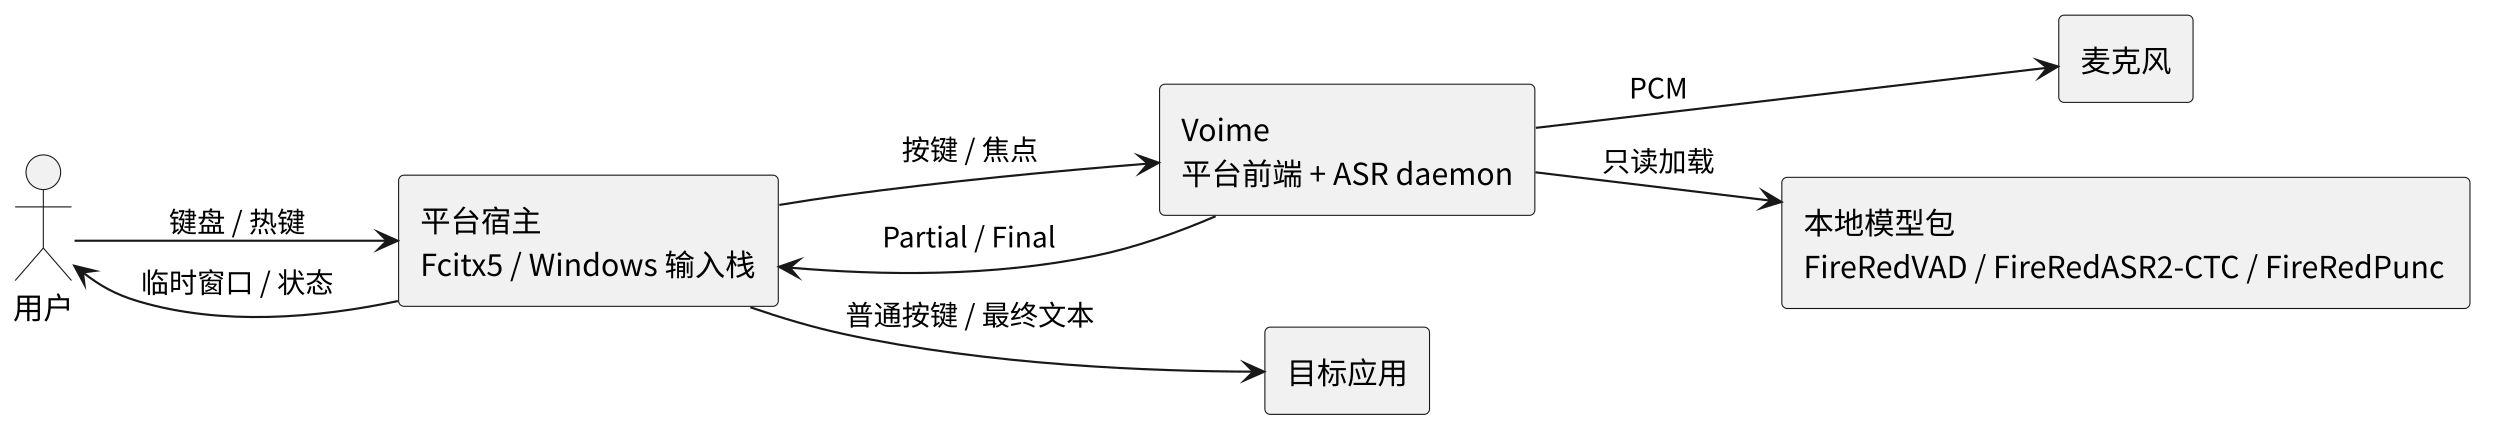
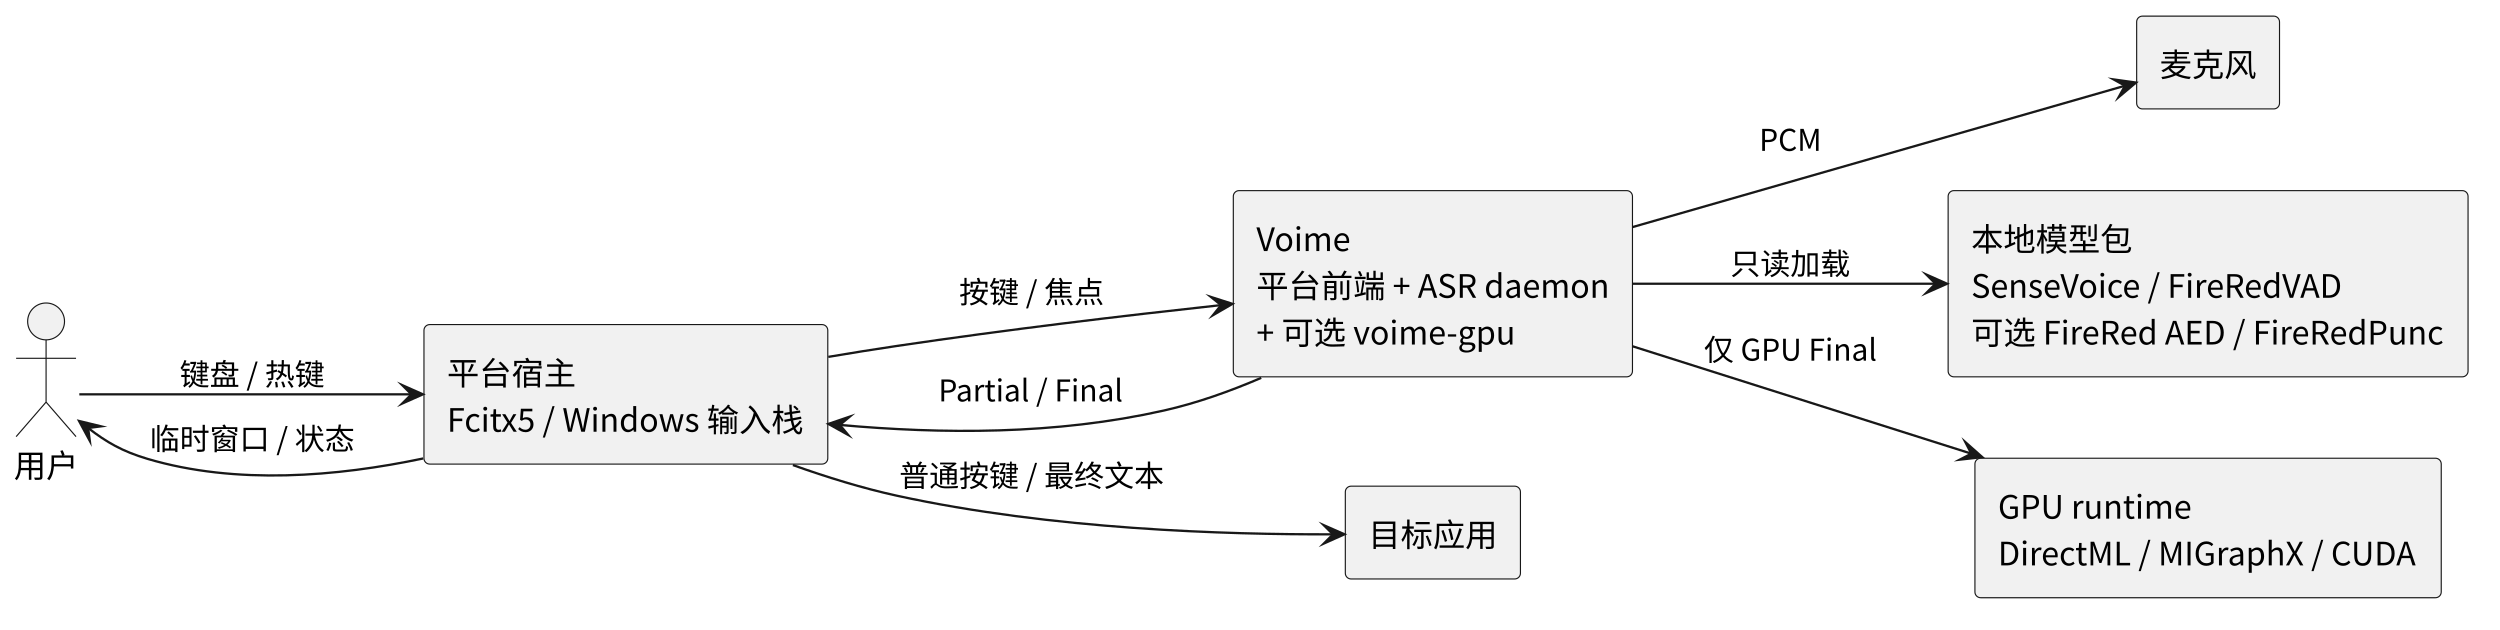
- <svg xmlns="http://www.w3.org/2000/svg" version="1.1" data-diagram-type="DESCRIPTION" style="width:1154px;height:205px;background:#FFFFFF;" width="1154px" height="205px" viewBox="0 0 1154 205" zoomAndPan="magnify" preserveAspectRatio="none" contentStyleType="text/css">
+ <svg xmlns="http://www.w3.org/2000/svg" version="1.1" data-diagram-type="DESCRIPTION" style="width:1085px;height:273px;background:#FFFFFF;" width="1085px" height="273px" viewBox="0 0 1085 273" zoomAndPan="magnify" preserveAspectRatio="none" contentStyleType="text/css">
  <defs />
  <g font-family="sans-serif" lengthAdjust="spacing">
    <g class="entity" data-qualified-name="User" id="ent0001" data-source-line="6">
-       <ellipse cx="20" cy="79.5" rx="8" ry="8" fill="#F1F1F1" style="stroke:#181818;stroke-width:0.5;" />
-       <path d="M20,87.5 L20,114.5 M7,95.5 L33,95.5 M20,114.5 L7,129.5 M20,114.5 L33,129.5" style="stroke:#181818;stroke-width:0.5;" fill="none" />
-       <text x="6" y="147.24" fill="#000" font-size="14" textLength="28" font-family="'Noto Sans CJK SC'">用户</text>
+       <ellipse cx="20" cy="139.5" rx="8" ry="8" fill="#F1F1F1" style="stroke:#181818;stroke-width:0.5;" />
+       <path d="M20,147.5 L20,174.5 M7,155.5 L33,155.5 M20,174.5 L7,189.5 M20,174.5 L33,189.5" style="stroke:#181818;stroke-width:0.5;" fill="none" />
+       <text x="6" y="207.24" fill="#000" font-size="14" textLength="28" font-family="'Noto Sans CJK SC'">用户</text>
    </g>
    <g class="entity" data-qualified-name="Host" id="ent0002" data-source-line="7">
-       <rect x="184" y="80.86" width="175.259" height="60.544" fill="#F1F1F1" style="stroke:#181818;stroke-width:0.5;" rx="2.5" ry="2.5" />
-       <text x="194" y="107.1" fill="#000" font-size="14" textLength="56" font-family="'Noto Sans CJK SC'">平台宿主</text>
-       <text x="194" y="127.372" fill="#000" font-size="14" textLength="155.259" font-family="'Noto Sans CJK SC'">Fcitx5 / Windows 输入栈</text>
+       <rect x="184" y="140.87" width="175.259" height="60.544" fill="#F1F1F1" style="stroke:#181818;stroke-width:0.5;" rx="2.5" ry="2.5" />
+       <text x="194" y="167.11" fill="#000" font-size="14" textLength="56" font-family="'Noto Sans CJK SC'">平台宿主</text>
+       <text x="194" y="187.382" fill="#000" font-size="14" textLength="155.259" font-family="'Noto Sans CJK SC'">Fcitx5 / Windows 输入栈</text>
    </g>
    <g class="entity" data-qualified-name="Voime" id="ent0003" data-source-line="8">
-       <rect x="535.26" y="38.86" width="173.229" height="60.544" fill="#F1F1F1" style="stroke:#181818;stroke-width:0.5;" rx="2.5" ry="2.5" />
-       <text x="545.26" y="65.1" fill="#000" font-size="14" textLength="41.104" font-family="'Noto Sans CJK SC'">Voime</text>
-       <text x="545.26" y="85.372" fill="#000" font-size="14" textLength="153.229" font-family="'Noto Sans CJK SC'">平台前端 + ASR daemon</text>
+       <rect x="535.26" y="82.73" width="173.229" height="80.816" fill="#F1F1F1" style="stroke:#181818;stroke-width:0.5;" rx="2.5" ry="2.5" />
+       <text x="545.26" y="108.97" fill="#000" font-size="14" textLength="41.104" font-family="'Noto Sans CJK SC'">Voime</text>
+       <text x="545.26" y="129.242" fill="#000" font-size="14" textLength="153.229" font-family="'Noto Sans CJK SC'">平台前端 + ASR daemon</text>
+       <text x="545.26" y="149.514" fill="#000" font-size="14" textLength="112.322" font-family="'Noto Sans CJK SC'">+ 可选 voime-gpu</text>
    </g>
    <g class="entity" data-qualified-name="App" id="ent0004" data-source-line="9">
-       <rect x="583.87" y="151" width="76" height="40.272" fill="#F1F1F1" style="stroke:#181818;stroke-width:0.5;" rx="2.5" ry="2.5" />
-       <text x="593.87" y="177.24" fill="#000" font-size="14" textLength="56" font-family="'Noto Sans CJK SC'">目标应用</text>
+       <rect x="583.87" y="211" width="76" height="40.272" fill="#F1F1F1" style="stroke:#181818;stroke-width:0.5;" rx="2.5" ry="2.5" />
+       <text x="593.87" y="237.24" fill="#000" font-size="14" textLength="56" font-family="'Noto Sans CJK SC'">目标应用</text>
    </g>
    <g class="entity" data-qualified-name="Mic" id="ent0005" data-source-line="10">
-       <rect x="950.32" y="7" width="62" height="40.272" fill="#F1F1F1" style="stroke:#181818;stroke-width:0.5;" rx="2.5" ry="2.5" />
-       <text x="960.32" y="33.24" fill="#000" font-size="14" textLength="42" font-family="'Noto Sans CJK SC'">麦克风</text>
+       <rect x="927.31" y="7" width="62" height="40.272" fill="#F1F1F1" style="stroke:#181818;stroke-width:0.5;" rx="2.5" ry="2.5" />
+       <text x="937.31" y="33.24" fill="#000" font-size="14" textLength="42" font-family="'Noto Sans CJK SC'">麦克风</text>
    </g>
    <g class="entity" data-qualified-name="Models" id="ent0006" data-source-line="11">
-       <rect x="822.49" y="81.86" width="317.653" height="60.544" fill="#F1F1F1" style="stroke:#181818;stroke-width:0.5;" rx="2.5" ry="2.5" />
-       <text x="832.49" y="108.1" fill="#000" font-size="14" textLength="70" font-family="'Noto Sans CJK SC'">本地模型包</text>
-       <text x="832.49" y="128.372" fill="#000" font-size="14" textLength="297.653" font-family="'Noto Sans CJK SC'">FireRedVAD / FireRedASR2-CTC / FireRedPunc</text>
+       <rect x="845.49" y="82.73" width="225.645" height="80.816" fill="#F1F1F1" style="stroke:#181818;stroke-width:0.5;" rx="2.5" ry="2.5" />
+       <text x="855.49" y="108.97" fill="#000" font-size="14" textLength="70" font-family="'Noto Sans CJK SC'">本地模型包</text>
+       <text x="855.49" y="129.242" fill="#000" font-size="14" textLength="162.273" font-family="'Noto Sans CJK SC'">SenseVoice / FireRedVAD</text>
+       <text x="855.49" y="149.514" fill="#000" font-size="14" textLength="205.645" font-family="'Noto Sans CJK SC'">可选 FireRed AED / FireRedPunc</text>
    </g>
-     <g class="link" data-entity-1="ent0001" data-entity-2="ent0002" id="lnk7" data-source-line="13" data-link-type="dependency">
-       <path d="M34.42,111.13 C62.27,111.13 123.35,111.13 178.55,111.13" style="stroke:#181818;stroke-width:1;" fill="none" id="User-to-Host" />
-       <polygon points="183.55,111.13,174.55,107.13,178.55,111.13,174.55,115.13,183.55,111.13" fill="#181818" style="stroke:#181818;stroke-width:1;stroke-linejoin:miter;stroke-miterlimit:10;" />
-       <text x="78" y="107.21" fill="#000" font-size="13" textLength="62.92" font-family="'Noto Sans CJK SC'">键盘 / 热键</text>
+     <g class="entity" data-qualified-name="Gpu" id="ent0007" data-source-line="12">
+       <rect x="857.12" y="198.87" width="202.377" height="60.544" fill="#F1F1F1" style="stroke:#181818;stroke-width:0.5;" rx="2.5" ry="2.5" />
+       <text x="867.12" y="225.11" fill="#000" font-size="14" textLength="84.056" font-family="'Noto Sans CJK SC'">GPU runtime</text>
+       <text x="867.12" y="245.382" fill="#000" font-size="14" textLength="182.377" font-family="'Noto Sans CJK SC'">DirectML / MIGraphX / CUDA</text>
    </g>
-     <g class="link" data-entity-1="ent0002" data-entity-2="ent0001" id="lnk11" data-source-line="17" data-link-type="dependency">
-       <path d="M183.68,138.97 C146.29,146.84 102.43,150.54 64,139.13 C53.07,135.89 46.278,131.945 38.258,125.755" style="stroke:#181818;stroke-width:1;" fill="none" id="Host-to-User" />
-       <polygon points="34.3,122.7,38.981,131.366,38.258,125.755,43.869,125.032,34.3,122.7" fill="#181818" style="stroke:#181818;stroke-width:1;stroke-linejoin:miter;stroke-miterlimit:10;" />
-       <text x="65" y="135.21" fill="#000" font-size="13" textLength="88.92" font-family="'Noto Sans CJK SC'">临时窗口 / 状态</text>
+     <g class="link" data-entity-1="ent0001" data-entity-2="ent0002" id="lnk8" data-source-line="14" data-link-type="dependency">
+       <path d="M34.42,171.14 C62.27,171.14 123.35,171.14 178.55,171.14" style="stroke:#181818;stroke-width:1;" fill="none" id="User-to-Host" />
+       <polygon points="183.55,171.14,174.55,167.14,178.55,171.14,174.55,175.14,183.55,171.14" fill="#181818" style="stroke:#181818;stroke-width:1;stroke-linejoin:miter;stroke-miterlimit:10;" />
+       <text x="78" y="167.22" fill="#000" font-size="13" textLength="62.92" font-family="'Noto Sans CJK SC'">键盘 / 热键</text>
    </g>
-     <g class="link" data-entity-1="ent0002" data-entity-2="ent0003" id="lnk8" data-source-line="14" data-link-type="dependency">
-       <path d="M359.75,94.59 C369.68,92.96 379.68,91.43 389.26,90.13 C437.27,83.65 486.186,79.029 529.896,75.529" style="stroke:#181818;stroke-width:1;" fill="none" id="Host-to-Voime" />
-       <polygon points="534.88,75.13,525.589,71.861,529.896,75.529,526.228,79.836,534.88,75.13" fill="#181818" style="stroke:#181818;stroke-width:1;stroke-linejoin:miter;stroke-miterlimit:10;" />
-       <text x="416.26" y="73.89" fill="#000" font-size="13" textLength="62.92" font-family="'Noto Sans CJK SC'">按键 / 焦点</text>
+     <g class="link" data-entity-1="ent0002" data-entity-2="ent0001" id="lnk12" data-source-line="18" data-link-type="dependency">
+       <path d="M183.68,198.97 C146.29,206.85 102.43,210.55 64,199.14 C53.07,195.89 46.278,191.945 38.258,185.755" style="stroke:#181818;stroke-width:1;" fill="none" id="Host-to-User" />
+       <polygon points="34.3,182.7,38.981,191.366,38.258,185.755,43.869,185.032,34.3,182.7" fill="#181818" style="stroke:#181818;stroke-width:1;stroke-linejoin:miter;stroke-miterlimit:10;" />
+       <text x="65" y="195.22" fill="#000" font-size="13" textLength="88.92" font-family="'Noto Sans CJK SC'">临时窗口 / 状态</text>
    </g>
-     <g class="link" data-entity-1="ent0003" data-entity-2="ent0002" id="lnk9" data-source-line="15" data-link-type="dependency">
-       <path d="M561.14,99.81 C543.6,107.33 524.06,114.31 505.26,118.13 C457.74,127.79 408.642,127.27 364.582,123.56" style="stroke:#181818;stroke-width:1;" fill="none" id="Voime-to-Host" />
-       <polygon points="359.6,123.14,368.233,127.881,364.582,123.56,368.904,119.909,359.6,123.14" fill="#181818" style="stroke:#181818;stroke-width:1;stroke-linejoin:miter;stroke-miterlimit:10;" />
-       <text x="407.26" y="114.21" fill="#000" font-size="13" textLength="80.691" font-family="'Noto Sans CJK SC'">Partial / Final</text>
+     <g class="link" data-entity-1="ent0002" data-entity-2="ent0003" id="lnk9" data-source-line="15" data-link-type="dependency">
+       <path d="M359.47,154.89 C369.5,153.19 379.59,151.57 389.26,150.14 C437.31,143.02 486.24,137.183 529.94,132.413" style="stroke:#181818;stroke-width:1;" fill="none" id="Host-to-Voime" />
+       <polygon points="534.91,131.87,525.529,128.87,529.94,132.413,526.397,136.823,534.91,131.87" fill="#181818" style="stroke:#181818;stroke-width:1;stroke-linejoin:miter;stroke-miterlimit:10;" />
+       <text x="416.26" y="131.52" fill="#000" font-size="13" textLength="62.92" font-family="'Noto Sans CJK SC'">按键 / 焦点</text>
    </g>
-     <g class="link" data-entity-1="ent0002" data-entity-2="ent0004" id="lnk10" data-source-line="16" data-link-type="dependency">
-       <path d="M346.37,141.84 C360.4,146.67 375.13,151.07 389.26,154.13 C456.64,168.73 532.35,171.392 578.51,171.562" style="stroke:#181818;stroke-width:1;" fill="none" id="Host-to-App" />
-       <polygon points="583.51,171.58,574.525,167.547,578.51,171.562,574.495,175.547,583.51,171.58" fill="#181818" style="stroke:#181818;stroke-width:1;stroke-linejoin:miter;stroke-miterlimit:10;" />
-       <text x="390.26" y="150.21" fill="#000" font-size="13" textLength="114.92" font-family="'Noto Sans CJK SC'">普通按键 / 最终文本</text>
+     <g class="link" data-entity-1="ent0003" data-entity-2="ent0002" id="lnk10" data-source-line="16" data-link-type="dependency">
+       <path d="M547.37,163.99 C533.74,169.85 519.35,174.96 505.26,178.14 C457.86,188.84 408.65,188.387 364.49,184.427" style="stroke:#181818;stroke-width:1;" fill="none" id="Voime-to-Host" />
+       <polygon points="359.51,183.98,368.117,188.768,364.49,184.427,368.831,180.8,359.51,183.98" fill="#181818" style="stroke:#181818;stroke-width:1;stroke-linejoin:miter;stroke-miterlimit:10;" />
+       <text x="407.26" y="174.22" fill="#000" font-size="13" textLength="80.691" font-family="'Noto Sans CJK SC'">Partial / Final</text>
    </g>
-     <g class="link" data-entity-1="ent0003" data-entity-2="ent0005" id="lnk12" data-source-line="18" data-link-type="dependency">
-       <path d="M708.94,59.02 C786.82,49.87 892.174,37.493 944.944,31.293" style="stroke:#181818;stroke-width:1;" fill="none" id="Voime-to-Mic" />
-       <polygon points="949.91,30.71,940.505,27.788,944.944,31.293,941.438,35.733,949.91,30.71" fill="#181818" style="stroke:#181818;stroke-width:1;stroke-linejoin:miter;stroke-miterlimit:10;" />
-       <text x="751.99" y="45.47" fill="#000" font-size="13" textLength="27.079" font-family="'Noto Sans CJK SC'">PCM</text>
+     <g class="link" data-entity-1="ent0002" data-entity-2="ent0004" id="lnk11" data-source-line="17" data-link-type="dependency">
+       <path d="M344.12,201.84 C358.81,207.09 374.35,211.89 389.26,215.14 C456.6,229.83 532.32,232.057 578.5,231.897" style="stroke:#181818;stroke-width:1;" fill="none" id="Host-to-App" />
+       <polygon points="583.5,231.88,574.486,227.911,578.5,231.897,574.514,235.911,583.5,231.88" fill="#181818" style="stroke:#181818;stroke-width:1;stroke-linejoin:miter;stroke-miterlimit:10;" />
+       <text x="390.26" y="211.22" fill="#000" font-size="13" textLength="114.92" font-family="'Noto Sans CJK SC'">普通按键 / 最终文本</text>
    </g>
-     <g class="link" data-entity-1="ent0003" data-entity-2="ent0006" id="lnk13" data-source-line="19" data-link-type="dependency">
-       <path d="M708.74,79.54 C718.77,80.76 728.85,81.97 738.49,83.13 C765.57,86.4 789.386,89.264 817.296,92.614" style="stroke:#181818;stroke-width:1;" fill="none" id="Voime-to-Models" />
-       <polygon points="822.26,93.21,813.801,88.166,817.296,92.614,812.847,96.109,822.26,93.21" fill="#181818" style="stroke:#181818;stroke-width:1;stroke-linejoin:miter;stroke-miterlimit:10;" />
-       <text x="739.49" y="79.21" fill="#000" font-size="13" textLength="52" font-family="'Noto Sans CJK SC'">只读加载</text>
+     <g class="link" data-entity-1="ent0003" data-entity-2="ent0005" id="lnk13" data-source-line="19" data-link-type="dependency">
+       <path d="M708.57,98.54 C780.17,77.99 873.384,51.229 922.244,37.209" style="stroke:#181818;stroke-width:1;" fill="none" id="Voime-to-Mic" />
+       <polygon points="927.05,35.83,917.296,34.467,922.244,37.209,919.502,42.157,927.05,35.83" fill="#181818" style="stroke:#181818;stroke-width:1;stroke-linejoin:miter;stroke-miterlimit:10;" />
+       <text x="763.49" y="65.47" fill="#000" font-size="13" textLength="27.079" font-family="'Noto Sans CJK SC'">PCM</text>
+     </g>
+     <g class="link" data-entity-1="ent0003" data-entity-2="ent0006" id="lnk14" data-source-line="20" data-link-type="dependency">
+       <path d="M708.57,123.14 C750.08,123.14 795.47,123.14 840.01,123.14" style="stroke:#181818;stroke-width:1;" fill="none" id="Voime-to-Models" />
+       <polygon points="845.01,123.14,836.01,119.14,840.01,123.14,836.01,127.14,845.01,123.14" fill="#181818" style="stroke:#181818;stroke-width:1;stroke-linejoin:miter;stroke-miterlimit:10;" />
+       <text x="750.99" y="119.22" fill="#000" font-size="13" textLength="52" font-family="'Noto Sans CJK SC'">只读加载</text>
+     </g>
+     <g class="link" data-entity-1="ent0003" data-entity-2="ent0007" id="lnk15" data-source-line="21" data-link-type="dependency">
+       <path d="M708.57,150.3 C754.92,164.99 807.564,181.679 855.554,196.889" style="stroke:#181818;stroke-width:1;" fill="none" id="Voime-to-Gpu" />
+       <polygon points="860.32,198.4,852.949,191.868,855.554,196.889,850.532,199.494,860.32,198.4" fill="#181818" style="stroke:#181818;stroke-width:1;stroke-linejoin:miter;stroke-miterlimit:10;" />
+       <text x="739.49" y="156.53" fill="#000" font-size="13" textLength="75.075" font-family="'Noto Sans CJK SC'">仅 GPU Final</text>
    </g>
  </g>
</svg>
